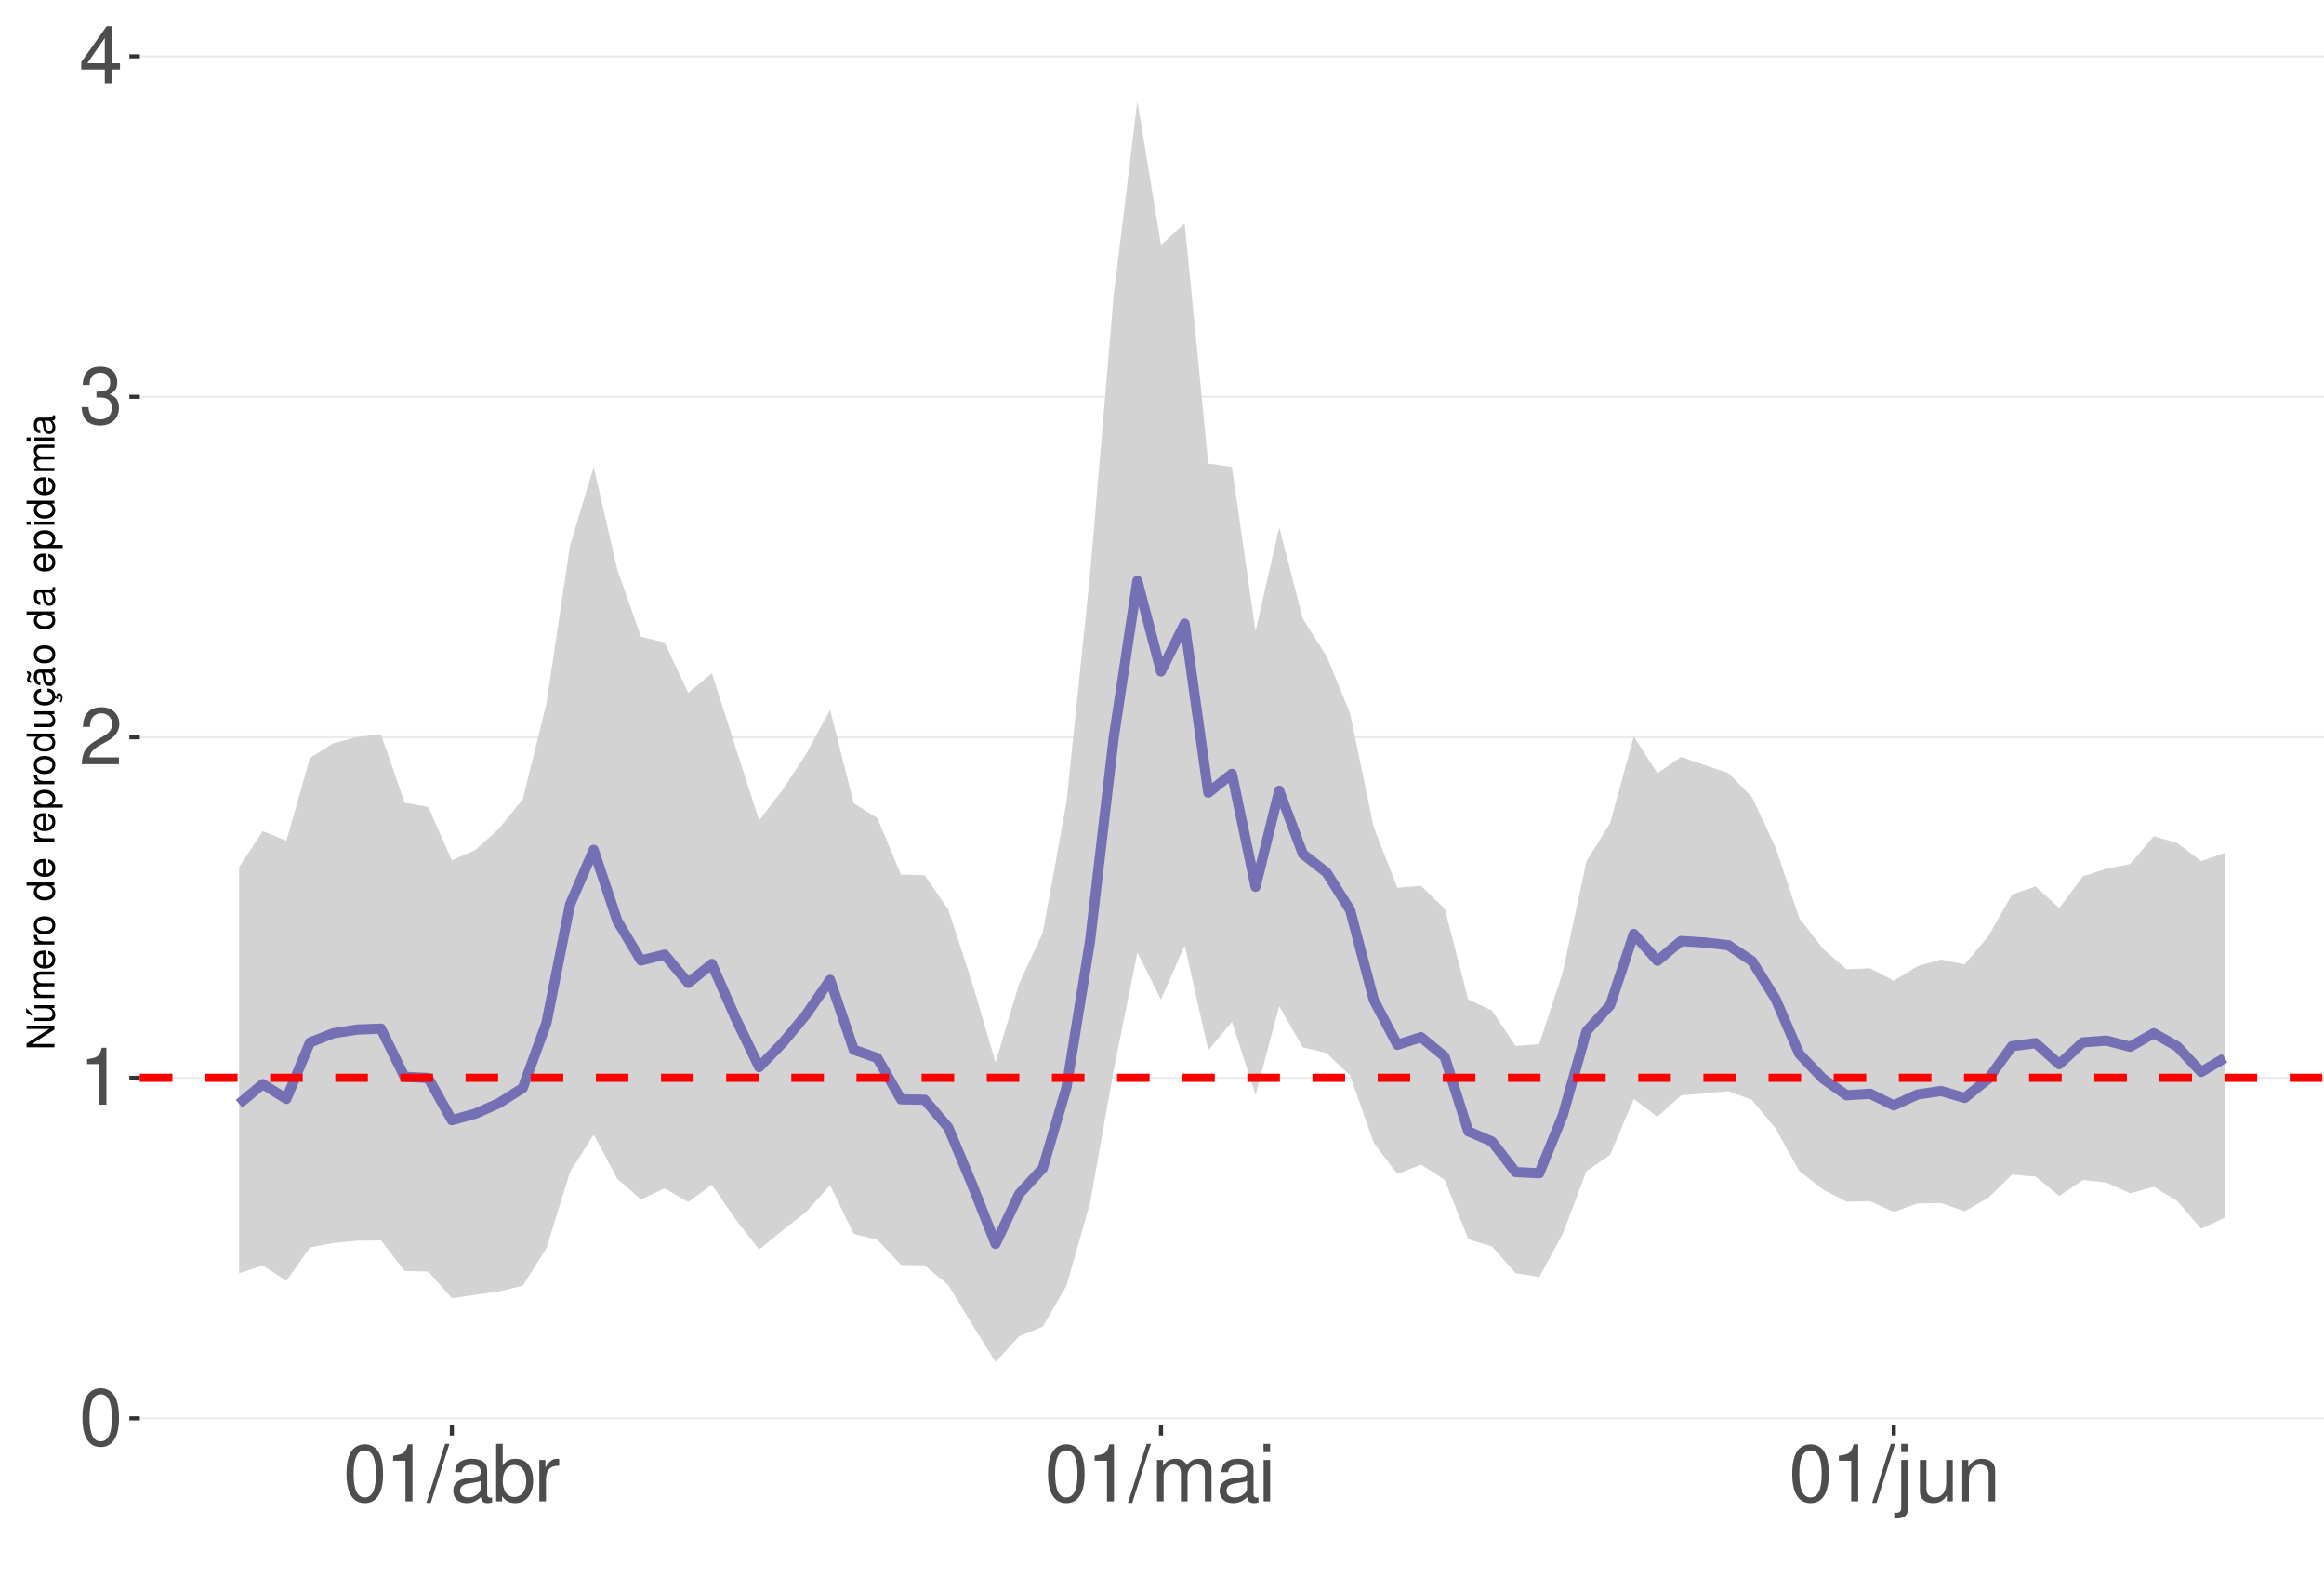
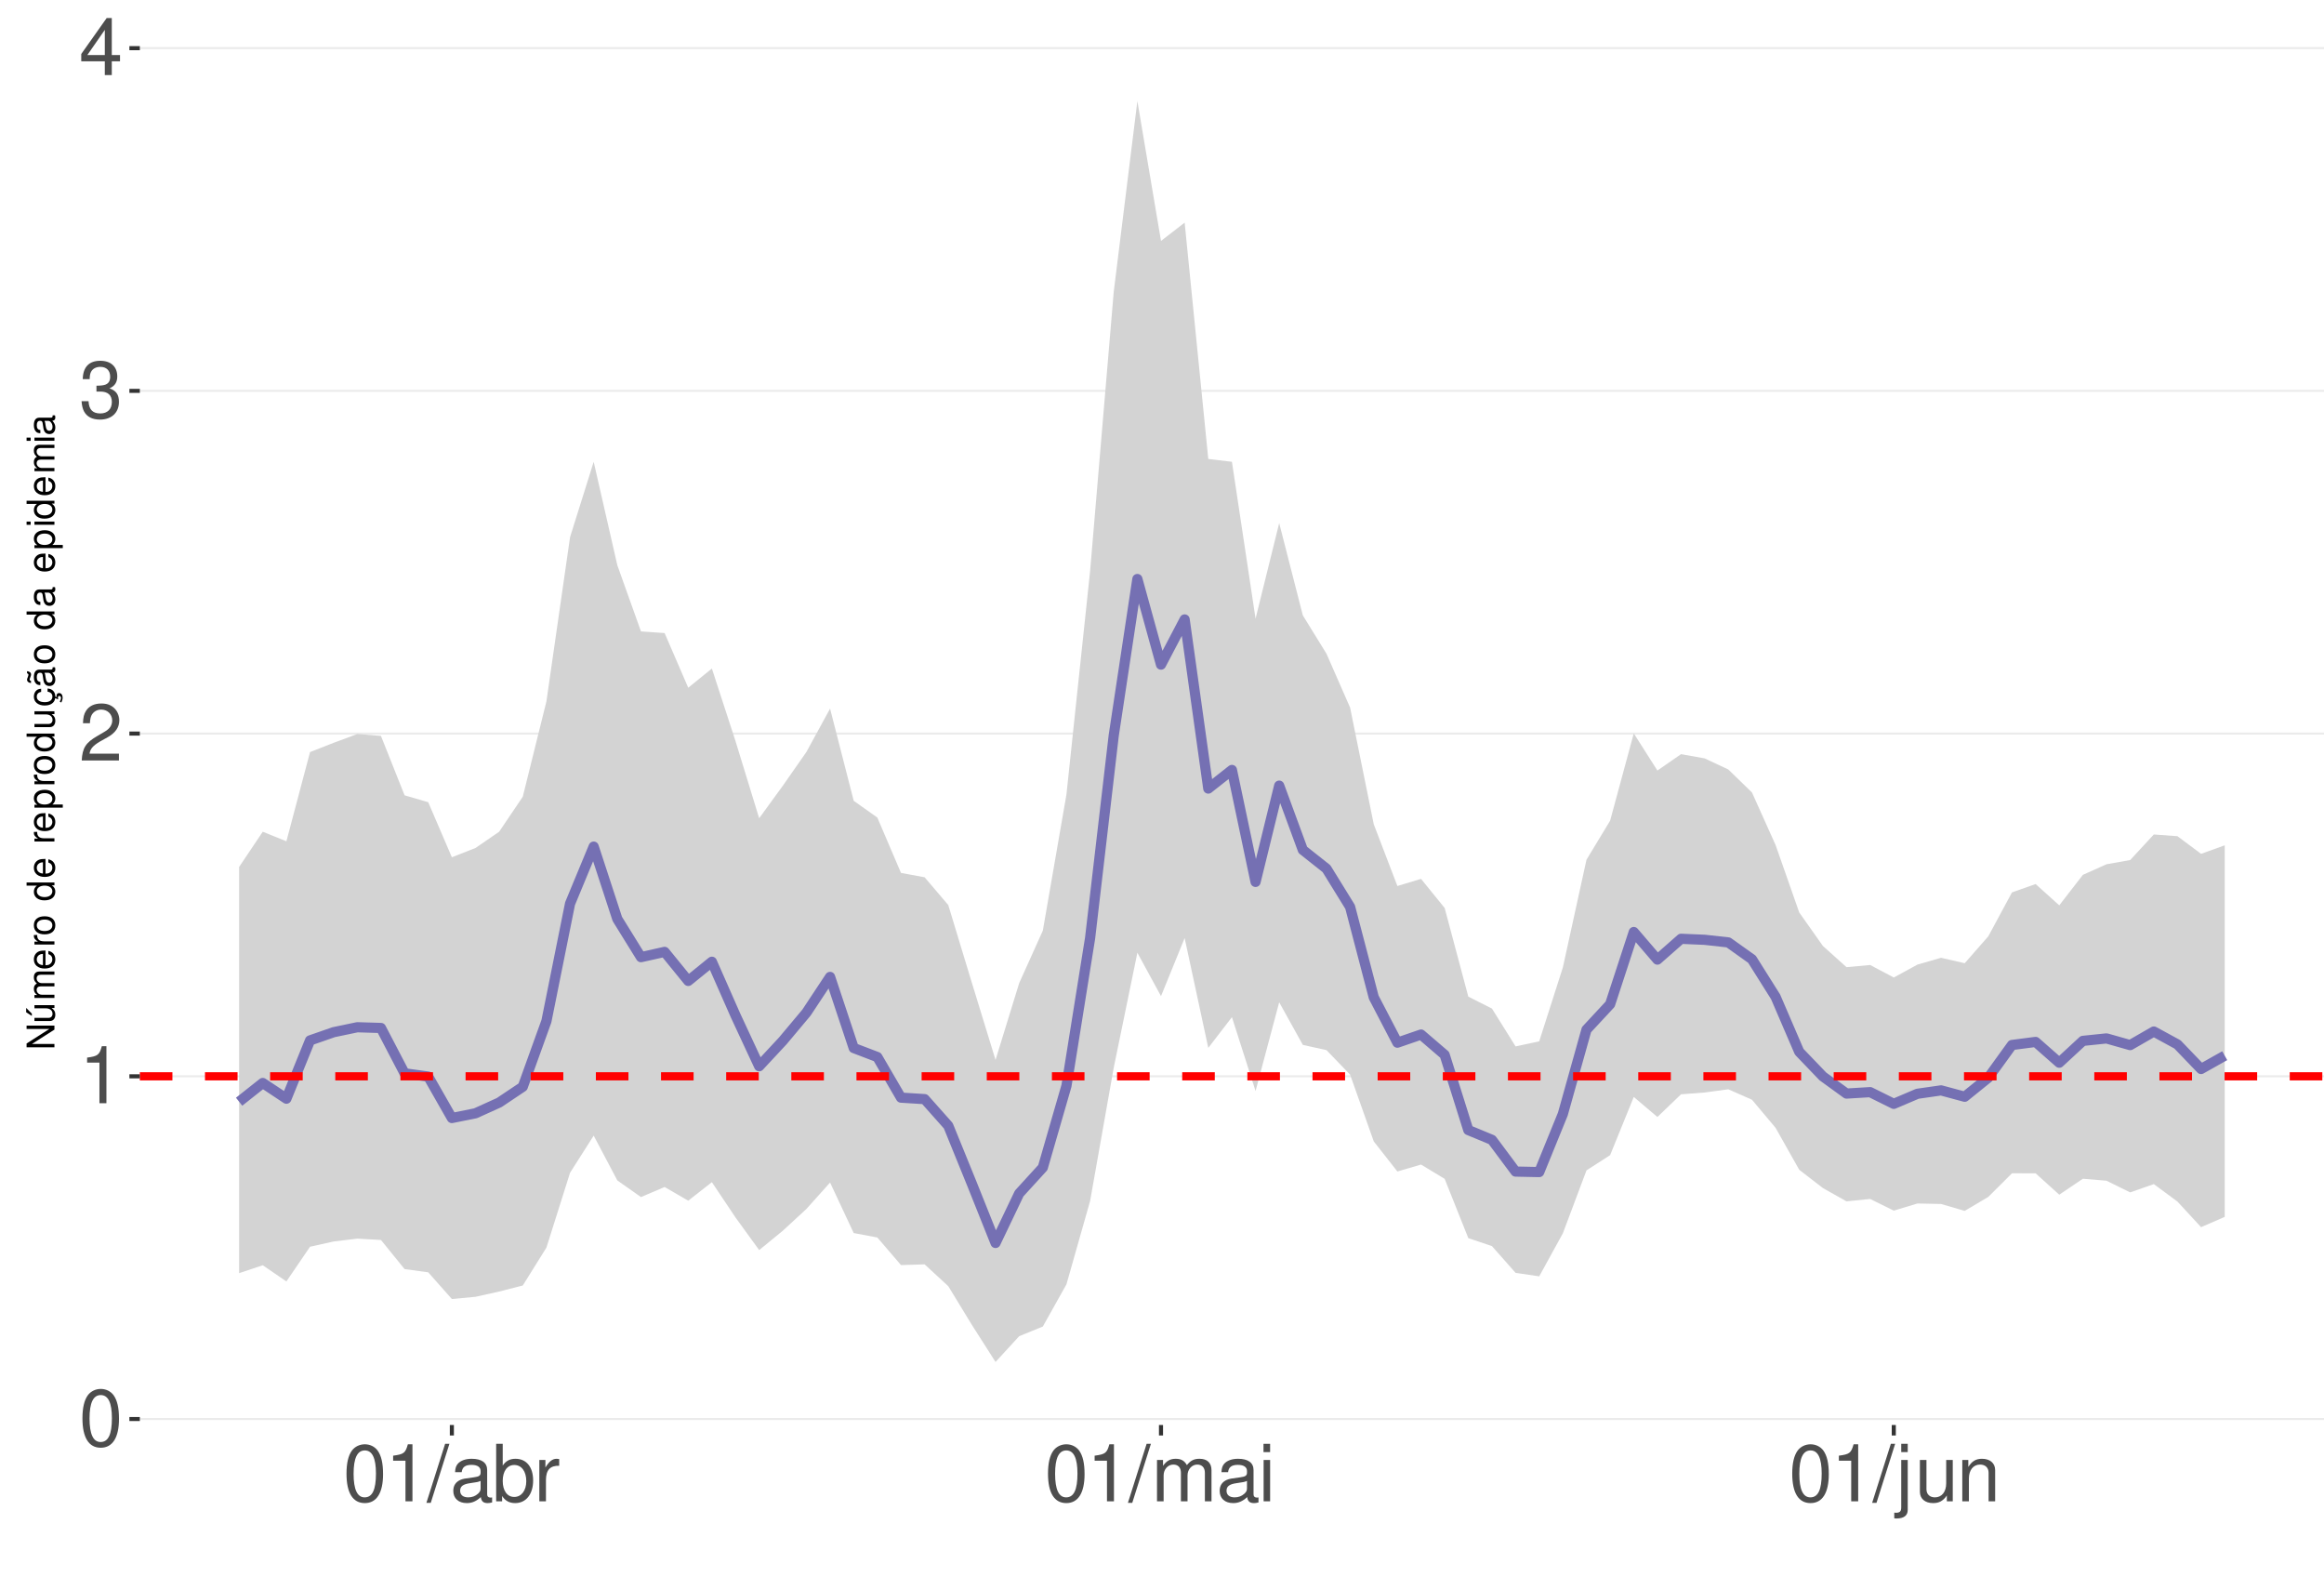
<svg xmlns="http://www.w3.org/2000/svg" xmlns:xlink="http://www.w3.org/1999/xlink" width="609pt" height="413pt" viewBox="0 0 609 413" version="1.1">
  <defs>
    <g>
      <symbol overflow="visible" id="glyph0-0">
        <path style="stroke:none;" d="" />
      </symbol>
      <symbol overflow="visible" id="glyph0-1">
        <path style="stroke:none;" d="M 5.688 -14.938 C 4.312 -14.938 3.078 -14.312 2.312 -13.297 C 1.359 -11.984 0.891 -10 0.891 -7.234 C 0.891 -2.188 2.547 0.469 5.688 0.469 C 8.781 0.469 10.469 -2.188 10.469 -7.109 C 10.469 -10 10.016 -11.938 9.047 -13.297 C 8.281 -14.328 7.062 -14.938 5.688 -14.938 Z M 5.688 -13.328 C 7.641 -13.328 8.609 -11.312 8.609 -7.266 C 8.609 -3.016 7.656 -1.031 5.641 -1.031 C 3.719 -1.031 2.75 -3.094 2.75 -7.203 C 2.75 -11.312 3.719 -13.328 5.688 -13.328 Z M 5.688 -13.328 " />
      </symbol>
      <symbol overflow="visible" id="glyph0-2">
        <path style="stroke:none;" d="M 5.344 -10.641 L 5.344 0 L 7.172 0 L 7.172 -14.938 L 5.969 -14.938 C 5.328 -12.641 4.922 -12.328 2.109 -11.953 L 2.109 -10.641 Z M 5.344 -10.641 " />
      </symbol>
      <symbol overflow="visible" id="glyph0-3">
        <path style="stroke:none;" d="M 10.453 -1.797 L 2.75 -1.797 C 2.938 -3.031 3.594 -3.828 5.391 -4.922 L 7.453 -6.078 C 9.5 -7.203 10.562 -8.734 10.562 -10.578 C 10.562 -11.812 10.062 -12.969 9.188 -13.781 C 8.328 -14.562 7.25 -14.938 5.859 -14.938 C 4 -14.938 2.625 -14.281 1.812 -13 C 1.297 -12.203 1.078 -11.281 1.031 -9.766 L 2.844 -9.766 C 2.906 -10.781 3.031 -11.375 3.281 -11.875 C 3.766 -12.781 4.703 -13.344 5.797 -13.344 C 7.453 -13.344 8.703 -12.141 8.703 -10.531 C 8.703 -9.344 8.016 -8.297 6.719 -7.562 L 4.812 -6.438 C 1.75 -4.688 0.875 -3.281 0.703 -0.016 L 10.453 -0.016 Z M 10.453 -1.797 " />
      </symbol>
      <symbol overflow="visible" id="glyph0-4">
        <path style="stroke:none;" d="M 4.562 -6.875 L 5.562 -6.875 C 7.547 -6.875 8.594 -5.953 8.594 -4.156 C 8.594 -2.266 7.453 -1.141 5.578 -1.141 C 3.578 -1.141 2.609 -2.141 2.484 -4.344 L 0.656 -4.344 C 0.75 -3.141 0.953 -2.359 1.297 -1.688 C 2.062 -0.25 3.484 0.469 5.5 0.469 C 8.516 0.469 10.453 -1.344 10.453 -4.172 C 10.453 -6.078 9.734 -7.109 7.969 -7.719 C 9.344 -8.281 10.016 -9.312 10.016 -10.828 C 10.016 -13.391 8.344 -14.938 5.562 -14.938 C 2.609 -14.938 1.031 -13.281 0.969 -10.125 L 2.781 -10.125 C 2.812 -11.031 2.891 -11.547 3.125 -12 C 3.531 -12.844 4.438 -13.344 5.578 -13.344 C 7.188 -13.344 8.156 -12.375 8.156 -10.766 C 8.156 -9.703 7.781 -9.062 6.984 -8.719 C 6.484 -8.516 5.828 -8.422 4.562 -8.406 Z M 4.562 -6.875 " />
      </symbol>
      <symbol overflow="visible" id="glyph0-5">
        <path style="stroke:none;" d="M 6.75 -3.609 L 6.75 0 L 8.578 0 L 8.578 -3.609 L 10.734 -3.609 L 10.734 -5.25 L 8.578 -5.25 L 8.578 -14.938 L 7.234 -14.938 L 0.578 -5.531 L 0.578 -3.609 Z M 6.75 -5.25 L 2.172 -5.25 L 6.75 -11.844 Z M 6.75 -5.25 " />
      </symbol>
      <symbol overflow="visible" id="glyph0-6">
        <path style="stroke:none;" d="M 4.734 -15.062 L -0.172 0.406 L 0.969 0.406 L 5.859 -15.062 Z M 4.734 -15.062 " />
      </symbol>
      <symbol overflow="visible" id="glyph0-7">
        <path style="stroke:none;" d="M 11.047 -1.016 C 10.859 -0.969 10.781 -0.969 10.672 -0.969 C 10.078 -0.969 9.75 -1.281 9.75 -1.812 L 9.75 -8.188 C 9.75 -10.094 8.344 -11.141 5.688 -11.141 C 4.094 -11.141 2.828 -10.672 2.094 -9.875 C 1.594 -9.312 1.391 -8.703 1.344 -7.625 L 3.078 -7.625 C 3.219 -8.938 4 -9.547 5.625 -9.547 C 7.188 -9.547 8.031 -8.969 8.031 -7.938 L 8.031 -7.484 C 8.016 -6.734 7.641 -6.469 6.234 -6.281 C 3.797 -5.969 3.422 -5.891 2.766 -5.625 C 1.516 -5.078 0.875 -4.125 0.875 -2.734 C 0.875 -0.766 2.234 0.469 4.422 0.469 C 5.781 0.469 6.875 0 8.094 -1.109 C 8.219 0 8.766 0.469 9.875 0.469 C 10.25 0.469 10.469 0.438 11.047 0.297 Z M 8.031 -3.406 C 8.031 -2.828 7.875 -2.484 7.359 -2 C 6.656 -1.359 5.797 -1.031 4.797 -1.031 C 3.453 -1.031 2.672 -1.672 2.672 -2.766 C 2.672 -3.906 3.406 -4.484 5.266 -4.75 C 7.109 -5 7.453 -5.078 8.031 -5.344 Z M 8.031 -3.406 " />
      </symbol>
      <symbol overflow="visible" id="glyph0-8">
        <path style="stroke:none;" d="M 1.109 -15.062 L 1.109 0 L 2.672 0 L 2.672 -1.391 C 3.484 -0.125 4.578 0.469 6.094 0.469 C 8.938 0.469 10.797 -1.859 10.797 -5.453 C 10.797 -8.969 9.047 -11.141 6.172 -11.141 C 4.688 -11.141 3.641 -10.578 2.828 -9.359 L 2.828 -15.062 Z M 5.844 -9.516 C 7.766 -9.516 9 -7.844 9 -5.266 C 9 -2.812 7.719 -1.141 5.844 -1.141 C 4 -1.141 2.828 -2.781 2.828 -5.328 C 2.828 -7.875 4 -9.516 5.844 -9.516 Z M 5.844 -9.516 " />
      </symbol>
      <symbol overflow="visible" id="glyph0-9">
        <path style="stroke:none;" d="M 1.422 -10.828 L 1.422 0 L 3.156 0 L 3.156 -5.625 C 3.188 -8.219 4.25 -9.375 6.625 -9.312 L 6.625 -11.078 C 6.344 -11.109 6.172 -11.141 5.969 -11.141 C 4.859 -11.141 4 -10.469 3.016 -8.859 L 3.016 -10.828 Z M 1.422 -10.828 " />
      </symbol>
      <symbol overflow="visible" id="glyph0-10">
        <path style="stroke:none;" d="M 1.453 -10.828 L 1.453 0 L 3.188 0 L 3.188 -6.797 C 3.188 -8.359 4.312 -9.625 5.719 -9.625 C 7 -9.625 7.719 -8.844 7.719 -7.453 L 7.719 0 L 9.453 0 L 9.453 -6.797 C 9.453 -8.359 10.594 -9.625 12 -9.625 C 13.266 -9.625 14 -8.812 14 -7.453 L 14 0 L 15.734 0 L 15.734 -8.125 C 15.734 -10.062 14.625 -11.141 12.594 -11.141 C 11.156 -11.141 10.281 -10.703 9.281 -9.484 C 8.641 -10.641 7.766 -11.141 6.359 -11.141 C 4.922 -11.141 3.953 -10.594 3.031 -9.297 L 3.031 -10.828 Z M 1.453 -10.828 " />
      </symbol>
      <symbol overflow="visible" id="glyph0-11">
        <path style="stroke:none;" d="M 3.094 -10.828 L 1.391 -10.828 L 1.391 0 L 3.094 0 Z M 3.094 -15.062 L 1.359 -15.062 L 1.359 -12.891 L 3.094 -12.891 Z M 3.094 -15.062 " />
      </symbol>
      <symbol overflow="visible" id="glyph0-12">
        <path style="stroke:none;" d="M 1.453 -10.828 L 1.453 1.562 C 1.453 2.641 1.109 3 0.047 3 C -0.078 3 -0.141 3 -0.375 2.969 L -0.375 4.438 C -0.172 4.484 -0.062 4.5 0.203 4.5 C 2.141 4.5 3.156 3.734 3.156 2.25 L 3.156 -10.828 Z M 3.156 -15.062 L 1.453 -15.062 L 1.453 -12.891 L 3.156 -12.891 Z M 3.156 -15.062 " />
      </symbol>
      <symbol overflow="visible" id="glyph0-13">
        <path style="stroke:none;" d="M 9.953 0 L 9.953 -10.828 L 8.234 -10.828 L 8.234 -4.688 C 8.234 -2.484 7.078 -1.031 5.281 -1.031 C 3.922 -1.031 3.062 -1.859 3.062 -3.156 L 3.062 -10.828 L 1.344 -10.828 L 1.344 -2.484 C 1.344 -0.688 2.688 0.469 4.797 0.469 C 6.375 0.469 7.391 -0.078 8.406 -1.516 L 8.406 0 Z M 9.953 0 " />
      </symbol>
      <symbol overflow="visible" id="glyph0-14">
        <path style="stroke:none;" d="M 1.453 -10.828 L 1.453 0 L 3.188 0 L 3.188 -5.969 C 3.188 -8.188 4.344 -9.625 6.109 -9.625 C 7.484 -9.625 8.344 -8.797 8.344 -7.5 L 8.344 0 L 10.062 0 L 10.062 -8.188 C 10.062 -9.984 8.719 -11.141 6.625 -11.141 C 5.016 -11.141 3.984 -10.516 3.031 -9 L 3.031 -10.828 Z M 1.453 -10.828 " />
      </symbol>
      <symbol overflow="visible" id="glyph1-0">
        <path style="stroke:none;" d="" />
      </symbol>
      <symbol overflow="visible" id="glyph1-1">
        <path style="stroke:none;" d="M -7.297 -6.453 L -7.297 -5.578 L -1.328 -5.578 L -7.297 -1.766 L -7.297 -0.766 L 0 -0.766 L 0 -1.641 L -5.906 -1.641 L 0 -5.406 L 0 -6.453 Z M -7.297 -6.453 " />
      </symbol>
      <symbol overflow="visible" id="glyph1-2">
        <path style="stroke:none;" d="M 0 -4.812 L -5.234 -4.812 L -5.234 -3.984 L -2.266 -3.984 C -1.203 -3.984 -0.5 -3.438 -0.5 -2.562 C -0.5 -1.906 -0.906 -1.484 -1.531 -1.484 L -5.234 -1.484 L -5.234 -0.656 L -1.203 -0.656 C -0.328 -0.656 0.234 -1.297 0.234 -2.312 C 0.234 -3.094 -0.047 -3.578 -0.734 -4.062 L 0 -4.062 Z M -7.406 -2.953 L -5.922 -2 L -5.922 -2.594 L -7.406 -4.094 Z M -7.406 -2.953 " />
      </symbol>
      <symbol overflow="visible" id="glyph1-3">
        <path style="stroke:none;" d="M -5.234 -0.703 L 0 -0.703 L 0 -1.547 L -3.297 -1.547 C -4.047 -1.547 -4.656 -2.094 -4.656 -2.766 C -4.656 -3.391 -4.281 -3.734 -3.609 -3.734 L 0 -3.734 L 0 -4.578 L -3.297 -4.578 C -4.047 -4.578 -4.656 -5.125 -4.656 -5.812 C -4.656 -6.422 -4.266 -6.781 -3.609 -6.781 L 0 -6.781 L 0 -7.625 L -3.938 -7.625 C -4.875 -7.625 -5.391 -7.078 -5.391 -6.094 C -5.391 -5.406 -5.188 -4.984 -4.594 -4.484 C -5.156 -4.188 -5.391 -3.766 -5.391 -3.078 C -5.391 -2.375 -5.125 -1.906 -4.5 -1.469 L -5.234 -1.469 Z M -5.234 -0.703 " />
      </symbol>
      <symbol overflow="visible" id="glyph1-4">
        <path style="stroke:none;" d="M -2.344 -5.125 C -3.141 -5.125 -3.625 -5.062 -4.016 -4.922 C -4.875 -4.578 -5.391 -3.781 -5.391 -2.797 C -5.391 -1.344 -4.281 -0.406 -2.547 -0.406 C -0.812 -0.406 0.234 -1.297 0.234 -2.781 C 0.234 -3.984 -0.453 -4.812 -1.594 -5.016 L -1.594 -4.188 C -0.906 -3.953 -0.547 -3.484 -0.547 -2.812 C -0.547 -2.281 -0.781 -1.828 -1.219 -1.547 C -1.516 -1.344 -1.812 -1.281 -2.344 -1.266 Z M -3.016 -1.297 C -3.984 -1.359 -4.625 -1.953 -4.625 -2.797 C -4.625 -3.641 -3.953 -4.234 -3.016 -4.234 Z M -3.016 -1.297 " />
      </symbol>
      <symbol overflow="visible" id="glyph1-5">
        <path style="stroke:none;" d="M -5.234 -0.688 L 0 -0.688 L 0 -1.531 L -2.719 -1.531 C -3.984 -1.547 -4.547 -2.062 -4.516 -3.203 L -5.359 -3.203 C -5.375 -3.062 -5.391 -2.984 -5.391 -2.891 C -5.391 -2.344 -5.062 -1.938 -4.297 -1.453 L -5.234 -1.453 Z M -5.234 -0.688 " />
      </symbol>
      <symbol overflow="visible" id="glyph1-6">
        <path style="stroke:none;" d="M -5.391 -2.719 C -5.391 -1.234 -4.344 -0.359 -2.578 -0.359 C -0.812 -0.359 0.234 -1.234 0.234 -2.734 C 0.234 -4.203 -0.812 -5.094 -2.547 -5.094 C -4.359 -5.094 -5.391 -4.234 -5.391 -2.719 Z M -4.625 -2.734 C -4.625 -3.672 -3.844 -4.234 -2.547 -4.234 C -1.312 -4.234 -0.547 -3.656 -0.547 -2.734 C -0.547 -1.797 -1.312 -1.234 -2.578 -1.234 C -3.844 -1.234 -4.625 -1.797 -4.625 -2.734 Z M -4.625 -2.734 " />
      </symbol>
      <symbol overflow="visible" id="glyph1-7">
        <path style="stroke:none;" d="" />
      </symbol>
      <symbol overflow="visible" id="glyph1-8">
        <path style="stroke:none;" d="M -7.297 -4.953 L -7.297 -4.125 L -4.578 -4.125 C -5.109 -3.766 -5.391 -3.203 -5.391 -2.516 C -5.391 -1.156 -4.297 -0.266 -2.625 -0.266 C -0.859 -0.266 0.234 -1.125 0.234 -2.547 C 0.234 -3.266 -0.047 -3.766 -0.688 -4.203 L 0 -4.203 L 0 -4.953 Z M -4.609 -2.656 C -4.609 -3.547 -3.812 -4.125 -2.562 -4.125 C -1.344 -4.125 -0.547 -3.547 -0.547 -2.656 C -0.547 -1.734 -1.359 -1.125 -2.578 -1.125 C -3.797 -1.125 -4.609 -1.734 -4.609 -2.656 Z M -4.609 -2.656 " />
      </symbol>
      <symbol overflow="visible" id="glyph1-9">
        <path style="stroke:none;" d="M 2.188 -0.547 L 2.188 -1.375 L -0.547 -1.375 C -0.016 -1.812 0.234 -2.312 0.234 -2.984 C 0.234 -4.344 -0.859 -5.234 -2.531 -5.234 C -4.297 -5.234 -5.391 -4.375 -5.391 -2.984 C -5.391 -2.266 -5.062 -1.703 -4.453 -1.312 L -5.234 -1.312 L -5.234 -0.547 Z M -4.609 -2.844 C -4.609 -3.766 -3.797 -4.359 -2.547 -4.359 C -1.359 -4.359 -0.547 -3.75 -0.547 -2.844 C -0.547 -1.953 -1.344 -1.375 -2.578 -1.375 C -3.812 -1.375 -4.609 -1.953 -4.609 -2.844 Z M -4.609 -2.844 " />
      </symbol>
      <symbol overflow="visible" id="glyph1-10">
        <path style="stroke:none;" d="M 0 -4.812 L -5.234 -4.812 L -5.234 -3.984 L -2.266 -3.984 C -1.203 -3.984 -0.5 -3.438 -0.5 -2.562 C -0.5 -1.906 -0.906 -1.484 -1.531 -1.484 L -5.234 -1.484 L -5.234 -0.656 L -1.203 -0.656 C -0.328 -0.656 0.234 -1.297 0.234 -2.312 C 0.234 -3.094 -0.047 -3.578 -0.734 -4.062 L 0 -4.062 Z M 0 -4.812 " />
      </symbol>
      <symbol overflow="visible" id="glyph1-11">
        <path style="stroke:none;" d="M 0.234 -2.641 C 0.234 -3.875 -0.547 -4.703 -1.797 -4.766 L -1.797 -3.938 C -0.953 -3.797 -0.531 -3.359 -0.531 -2.656 C -0.531 -1.734 -1.281 -1.188 -2.516 -1.188 C -3.844 -1.188 -4.625 -1.719 -4.625 -2.625 C -4.625 -3.328 -4.203 -3.766 -3.484 -3.875 L -3.484 -4.703 C -3.984 -4.672 -4.312 -4.562 -4.609 -4.359 C -5.094 -4 -5.391 -3.375 -5.391 -2.641 C -5.391 -1.219 -4.266 -0.312 -2.531 -0.312 C -1.469 -0.312 -0.625 -0.672 -0.156 -1.312 C 0.047 -1.594 0.125 -1.812 0.203 -2.25 L 0.922 -1.938 L 0.984 -2.062 C 0.938 -2.188 0.906 -2.25 0.906 -2.375 C 0.906 -2.656 1.047 -2.828 1.281 -2.828 C 1.547 -2.828 1.734 -2.594 1.734 -2.297 C 1.734 -2.031 1.672 -1.844 1.438 -1.406 L 1.406 -1.312 L 1.812 -1.094 C 2.078 -1.75 2.141 -1.953 2.141 -2.344 C 2.141 -3.109 1.781 -3.578 1.203 -3.578 C 0.781 -3.578 0.547 -3.297 0.547 -2.797 C 0.547 -2.703 0.547 -2.641 0.562 -2.516 Z M 0.234 -2.641 " />
      </symbol>
      <symbol overflow="visible" id="glyph1-12">
        <path style="stroke:none;" d="M -0.484 -5.344 C -0.469 -5.266 -0.469 -5.219 -0.469 -5.172 C -0.469 -4.875 -0.625 -4.719 -0.875 -4.719 L -3.953 -4.719 C -4.891 -4.719 -5.391 -4.047 -5.391 -2.75 C -5.391 -1.984 -5.172 -1.375 -4.781 -1.016 C -4.516 -0.766 -4.203 -0.672 -3.688 -0.656 L -3.688 -1.484 C -4.328 -1.562 -4.625 -1.938 -4.625 -2.719 C -4.625 -3.484 -4.344 -3.891 -3.844 -3.891 L -3.625 -3.891 C -3.266 -3.875 -3.125 -3.703 -3.047 -3.016 C -2.891 -1.844 -2.844 -1.656 -2.719 -1.344 C -2.453 -0.734 -2 -0.422 -1.312 -0.422 C -0.375 -0.422 0.234 -1.078 0.234 -2.141 C 0.234 -2.797 0 -3.328 -0.547 -3.922 C 0 -3.984 0.234 -4.234 0.234 -4.781 C 0.234 -4.953 0.203 -5.062 0.141 -5.344 Z M -1.656 -3.891 C -1.375 -3.891 -1.203 -3.812 -0.969 -3.562 C -0.656 -3.219 -0.5 -2.812 -0.5 -2.312 C -0.5 -1.672 -0.812 -1.297 -1.344 -1.297 C -1.891 -1.297 -2.172 -1.656 -2.297 -2.547 C -2.422 -3.438 -2.453 -3.609 -2.594 -3.891 Z M -7.172 -3.75 C -6.922 -3.672 -6.812 -3.547 -6.812 -3.375 C -6.812 -3.25 -6.875 -2.984 -6.984 -2.734 C -7.156 -2.312 -7.172 -2.25 -7.172 -2.047 C -7.172 -1.594 -6.797 -1.297 -6.141 -1.188 L -6.141 -1.766 C -6.375 -1.812 -6.5 -1.938 -6.5 -2.094 C -6.5 -2.203 -6.469 -2.344 -6.375 -2.578 C -6.156 -3.156 -6.125 -3.234 -6.125 -3.438 C -6.125 -3.922 -6.484 -4.219 -7.172 -4.312 Z M -7.172 -3.75 " />
      </symbol>
      <symbol overflow="visible" id="glyph1-13">
        <path style="stroke:none;" d="M -0.484 -5.344 C -0.469 -5.266 -0.469 -5.219 -0.469 -5.172 C -0.469 -4.875 -0.625 -4.719 -0.875 -4.719 L -3.953 -4.719 C -4.891 -4.719 -5.391 -4.047 -5.391 -2.75 C -5.391 -1.984 -5.172 -1.375 -4.781 -1.016 C -4.516 -0.766 -4.203 -0.672 -3.688 -0.656 L -3.688 -1.484 C -4.328 -1.562 -4.625 -1.938 -4.625 -2.719 C -4.625 -3.484 -4.344 -3.891 -3.844 -3.891 L -3.625 -3.891 C -3.266 -3.875 -3.125 -3.703 -3.047 -3.016 C -2.891 -1.844 -2.844 -1.656 -2.719 -1.344 C -2.453 -0.734 -2 -0.422 -1.312 -0.422 C -0.375 -0.422 0.234 -1.078 0.234 -2.141 C 0.234 -2.797 0 -3.328 -0.547 -3.922 C 0 -3.984 0.234 -4.234 0.234 -4.781 C 0.234 -4.953 0.203 -5.062 0.141 -5.344 Z M -1.656 -3.891 C -1.375 -3.891 -1.203 -3.812 -0.969 -3.562 C -0.656 -3.219 -0.5 -2.812 -0.5 -2.312 C -0.5 -1.672 -0.812 -1.297 -1.344 -1.297 C -1.891 -1.297 -2.172 -1.656 -2.297 -2.547 C -2.422 -3.438 -2.453 -3.609 -2.594 -3.891 Z M -1.656 -3.891 " />
      </symbol>
      <symbol overflow="visible" id="glyph1-14">
        <path style="stroke:none;" d="M -5.234 -1.5 L -5.234 -0.672 L 0 -0.672 L 0 -1.5 Z M -7.297 -1.5 L -7.297 -0.656 L -6.234 -0.656 L -6.234 -1.5 Z M -7.297 -1.5 " />
      </symbol>
    </g>
    <clipPath id="clip1">
      <path d="M 36.645 9.961 L 609 9.961 L 609 373.328 L 36.645 373.328 Z M 36.645 9.961 " />
    </clipPath>
    <clipPath id="clip2">
-       <path d="M 36.645 371 L 609 371 L 609 372 L 36.645 372 Z M 36.645 371 " />
+       <path d="M 36.645 371 L 609 371 L 609 373 L 36.645 373 Z M 36.645 371 " />
    </clipPath>
    <clipPath id="clip3">
-       <path d="M 36.645 282 L 609 282 L 609 283 L 36.645 283 Z M 36.645 282 " />
+       <path d="M 36.645 281 L 609 281 L 609 283 L 36.645 283 Z M 36.645 281 " />
    </clipPath>
    <clipPath id="clip4">
-       <path d="M 36.645 192 L 609 192 L 609 194 L 36.645 194 Z M 36.645 192 " />
+       <path d="M 36.645 191 L 609 191 L 609 193 L 36.645 193 Z M 36.645 191 " />
    </clipPath>
    <clipPath id="clip5">
-       <path d="M 36.645 103 L 609 103 L 609 105 L 36.645 105 Z M 36.645 103 " />
+       <path d="M 36.645 102 L 609 102 L 609 103 L 36.645 103 Z M 36.645 102 " />
    </clipPath>
    <clipPath id="clip6">
-       <path d="M 36.645 14 L 609 14 L 609 16 L 36.645 16 Z M 36.645 14 " />
+       <path d="M 36.645 12 L 609 12 L 609 13 L 36.645 13 Z M 36.645 12 " />
    </clipPath>
    <clipPath id="clip7">
-       <path d="M 36.645 281 L 609 281 L 609 284 L 36.645 284 Z M 36.645 281 " />
+       <path d="M 36.645 280 L 609 280 L 609 284 L 36.645 284 Z M 36.645 280 " />
    </clipPath>
  </defs>
  <g id="surface73">
    <rect x="0" y="0" width="609" height="413" style="fill:rgb(100%,100%,100%);fill-opacity:1;stroke:none;" />
    <rect x="0" y="0" width="609" height="413" style="fill:rgb(100%,100%,100%);fill-opacity:1;stroke:none;" />
    <path style="fill:none;stroke-width:1.067;stroke-linecap:round;stroke-linejoin:round;stroke:rgb(100%,100%,100%);stroke-opacity:1;stroke-miterlimit:10;" d="M 0 413 L 609 413 L 609 0 L 0 0 Z M 0 413 " />
    <g clip-path="url(#clip1)" clip-rule="nonzero">
      <path style=" stroke:none;fill-rule:nonzero;fill:rgb(100%,100%,100%);fill-opacity:1;" d="M 36.645 373.328 L 609 373.328 L 609 9.961 L 36.645 9.961 Z M 36.645 373.328 " />
    </g>
    <g clip-path="url(#clip2)" clip-rule="nonzero">
-       <path style="fill:none;stroke-width:0.533;stroke-linecap:butt;stroke-linejoin:round;stroke:rgb(92.157%,92.157%,92.157%);stroke-opacity:1;stroke-miterlimit:10;" d="M 36.645 371.574 L 609 371.574 " />
+       <path style="fill:none;stroke-width:0.533;stroke-linecap:butt;stroke-linejoin:round;stroke:rgb(92.157%,92.157%,92.157%);stroke-opacity:1;stroke-miterlimit:10;" d="M 36.645 371.758 L 609 371.758 " />
    </g>
    <g clip-path="url(#clip3)" clip-rule="nonzero">
-       <path style="fill:none;stroke-width:0.533;stroke-linecap:butt;stroke-linejoin:round;stroke:rgb(92.157%,92.157%,92.157%);stroke-opacity:1;stroke-miterlimit:10;" d="M 36.645 282.367 L 609 282.367 " />
+       <path style="fill:none;stroke-width:0.533;stroke-linecap:butt;stroke-linejoin:round;stroke:rgb(92.157%,92.157%,92.157%);stroke-opacity:1;stroke-miterlimit:10;" d="M 36.645 281.973 L 609 281.973 " />
    </g>
    <g clip-path="url(#clip4)" clip-rule="nonzero">
-       <path style="fill:none;stroke-width:0.533;stroke-linecap:butt;stroke-linejoin:round;stroke:rgb(92.157%,92.157%,92.157%);stroke-opacity:1;stroke-miterlimit:10;" d="M 36.645 193.164 L 609 193.164 " />
+       <path style="fill:none;stroke-width:0.533;stroke-linecap:butt;stroke-linejoin:round;stroke:rgb(92.157%,92.157%,92.157%);stroke-opacity:1;stroke-miterlimit:10;" d="M 36.645 192.188 L 609 192.188 " />
    </g>
    <g clip-path="url(#clip5)" clip-rule="nonzero">
-       <path style="fill:none;stroke-width:0.533;stroke-linecap:butt;stroke-linejoin:round;stroke:rgb(92.157%,92.157%,92.157%);stroke-opacity:1;stroke-miterlimit:10;" d="M 36.645 103.957 L 609 103.957 " />
+       <path style="fill:none;stroke-width:0.533;stroke-linecap:butt;stroke-linejoin:round;stroke:rgb(92.157%,92.157%,92.157%);stroke-opacity:1;stroke-miterlimit:10;" d="M 36.645 102.402 L 609 102.402 " />
    </g>
    <g clip-path="url(#clip6)" clip-rule="nonzero">
-       <path style="fill:none;stroke-width:0.533;stroke-linecap:butt;stroke-linejoin:round;stroke:rgb(92.157%,92.157%,92.157%);stroke-opacity:1;stroke-miterlimit:10;" d="M 36.645 14.754 L 609 14.754 " />
-     </g>
-     <path style=" stroke:none;fill-rule:nonzero;fill:rgb(82.745%,82.745%,82.745%);fill-opacity:1;" d="M 62.66 227.199 L 68.855 217.734 L 75.051 220.246 L 81.246 198.547 L 87.438 194.691 L 93.633 193.086 L 99.828 192.34 L 106.02 210.309 L 112.215 211.383 L 118.41 225.387 L 124.605 222.645 L 130.797 217.043 L 136.992 209.367 L 143.188 184.332 L 149.383 142.902 L 155.574 122.336 L 161.77 149.227 L 167.965 166.809 L 174.16 168.332 L 180.352 181.535 L 186.547 176.383 L 192.742 195.746 L 198.938 214.945 L 205.129 206.836 L 211.324 197.414 L 217.52 185.938 L 223.715 210.449 L 229.906 214.316 L 236.102 229.125 L 242.297 229.285 L 248.492 238.305 L 254.684 257.254 L 260.879 278.301 L 267.074 257.68 L 273.27 244.352 L 279.461 210.148 L 285.656 150.395 L 291.852 77.195 L 298.047 26.48 L 304.238 64.191 L 310.434 58.465 L 316.629 121.445 L 322.824 122.359 L 329.016 165.363 L 335.211 138.156 L 341.406 162.133 L 347.602 171.832 L 353.793 186.918 L 359.988 216.746 L 366.184 232.57 L 372.379 232.059 L 378.57 238.059 L 384.766 261.848 L 390.961 264.73 L 397.156 274.031 L 403.348 273.535 L 409.543 254.578 L 415.738 225.617 L 421.93 215.633 L 428.125 192.953 L 434.32 202.566 L 440.516 198.305 L 446.707 200.461 L 452.902 202.512 L 459.098 208.816 L 465.293 222.035 L 471.484 240.5 L 477.68 248.5 L 483.875 253.934 L 490.07 253.676 L 496.262 256.938 L 502.457 253.137 L 508.652 251.375 L 514.848 252.668 L 521.039 245.262 L 527.234 234.359 L 533.43 232.227 L 539.625 237.887 L 545.816 229.578 L 552.012 227.582 L 558.207 226.34 L 564.402 219.062 L 570.594 220.875 L 576.789 225.586 L 582.984 223.449 L 582.984 319.023 L 576.789 321.902 L 570.594 314.684 L 564.402 310.91 L 558.207 312.625 L 552.012 309.82 L 545.816 309.152 L 539.625 313.32 L 533.43 308.254 L 527.234 307.727 L 521.039 313.789 L 514.848 317.34 L 508.652 315.176 L 502.457 315.289 L 496.262 317.508 L 490.07 314.691 L 483.875 314.816 L 477.68 311.625 L 471.484 306.766 L 465.293 295.629 L 459.098 288.176 L 452.902 285.844 L 446.707 286.465 L 440.516 286.969 L 434.32 292.562 L 428.125 287.895 L 421.93 302.543 L 415.738 306.793 L 409.543 323.191 L 403.348 334.562 L 397.156 333.543 L 390.961 326.555 L 384.766 324.652 L 378.57 309.07 L 372.379 305.098 L 366.184 307.586 L 359.988 299.402 L 353.793 281.801 L 347.602 275.844 L 341.406 274.406 L 335.211 263.59 L 329.016 286.84 L 322.824 267.695 L 316.629 275.141 L 310.434 247.66 L 304.238 261.875 L 298.047 249.504 L 291.852 280.297 L 285.656 315.098 L 279.461 336.859 L 273.27 347.547 L 267.074 350.066 L 260.879 356.812 L 254.684 346.883 L 248.492 336.656 L 242.297 331.496 L 236.102 331.402 L 229.906 324.781 L 223.715 323.27 L 217.52 310.504 L 211.324 317.434 L 205.129 322.301 L 198.938 327.352 L 192.742 319.438 L 186.547 310.402 L 180.352 314.906 L 174.16 311.34 L 167.965 314.219 L 161.77 308.848 L 155.574 297.25 L 149.383 307.008 L 143.188 327.023 L 136.992 336.816 L 130.797 338.312 L 124.605 339.207 L 118.41 340.094 L 112.215 333.121 L 106.02 332.953 L 99.828 324.961 L 93.633 325.055 L 87.438 325.645 L 81.246 326.781 L 75.051 335.582 L 68.855 331.531 L 62.66 333.555 Z M 62.66 227.199 " />
-     <path style="fill:none;stroke-width:2.667;stroke-linecap:butt;stroke-linejoin:round;stroke:rgb(45.882%,43.922%,70.196%);stroke-opacity:1;stroke-miterlimit:10;" d="M 62.66 289.168 L 68.855 284.02 L 75.051 287.887 L 81.246 273.086 L 87.438 270.672 L 93.633 269.727 L 99.828 269.484 L 106.02 282.109 L 112.215 282.414 L 118.41 293.465 L 124.605 291.738 L 130.797 288.969 L 136.992 285.043 L 143.188 267.992 L 149.383 236.93 L 155.574 222.641 L 161.77 241.262 L 167.965 251.621 L 174.16 250.086 L 180.352 257.539 L 186.547 252.527 L 192.742 266.719 L 198.938 279.551 L 205.129 273.191 L 211.324 265.711 L 217.52 256.703 L 223.715 274.992 L 229.906 277.184 L 236.102 288.004 L 242.297 288.109 L 248.492 295.387 L 254.684 310.164 L 260.879 325.867 L 267.074 312.789 L 273.27 306.035 L 279.461 284.953 L 285.656 246.469 L 291.852 193.254 L 298.047 152.199 L 304.238 175.898 L 310.434 163.406 L 316.629 207.672 L 322.824 202.719 L 329.016 232.316 L 335.211 207.148 L 341.406 223.715 L 347.602 228.566 L 353.793 238.379 L 359.988 261.941 L 366.184 273.711 L 372.379 271.73 L 378.57 276.824 L 384.766 296.391 L 390.961 299.055 L 397.156 307.055 L 403.348 307.367 L 409.543 292.164 L 415.738 270.168 L 421.93 263.355 L 428.125 244.664 L 434.32 251.703 L 440.516 246.52 L 446.707 246.922 L 452.902 247.629 L 459.098 251.773 L 465.293 261.719 L 471.484 276.07 L 477.68 282.57 L 483.875 286.938 L 490.07 286.539 L 496.262 289.59 L 502.457 286.742 L 508.652 285.824 L 514.848 287.633 L 521.039 282.633 L 527.234 274.074 L 533.43 273.281 L 539.625 278.797 L 545.816 273.082 L 552.012 272.617 L 558.207 274.227 L 564.402 270.691 L 570.594 274.191 L 576.789 280.824 L 582.984 277.184 " />
+       <path style="fill:none;stroke-width:0.533;stroke-linecap:butt;stroke-linejoin:round;stroke:rgb(92.157%,92.157%,92.157%);stroke-opacity:1;stroke-miterlimit:10;" d="M 36.645 12.617 L 609 12.617 " />
+     </g>
+     <path style=" stroke:none;fill-rule:nonzero;fill:rgb(82.745%,82.745%,82.745%);fill-opacity:1;" d="M 62.66 227.129 L 68.855 217.898 L 75.051 220.402 L 81.246 197.027 L 87.438 194.598 L 93.633 192.297 L 99.828 192.797 L 106.02 208.359 L 112.215 210.164 L 118.41 224.586 L 124.605 222.156 L 130.797 217.902 L 136.992 208.73 L 143.188 183.758 L 149.383 140.715 L 155.574 120.988 L 161.77 148.082 L 167.965 165.418 L 174.16 165.852 L 180.352 180.172 L 186.547 175.145 L 192.742 194.168 L 198.938 214.367 L 205.129 205.859 L 211.324 196.992 L 217.52 185.645 L 223.715 209.797 L 229.906 214.188 L 236.102 228.688 L 242.297 229.832 L 248.492 237.105 L 254.684 257.5 L 260.879 277.676 L 267.074 257.562 L 273.27 243.816 L 279.461 208.137 L 285.656 149.668 L 291.852 76.449 L 298.047 26.48 L 304.238 63.117 L 310.434 58.324 L 316.629 120.238 L 322.824 120.984 L 329.016 162.078 L 335.211 137.047 L 341.406 161.223 L 347.602 171.262 L 353.793 185.379 L 359.988 215.938 L 366.184 232.117 L 372.379 230.25 L 378.57 237.875 L 384.766 261.098 L 390.961 264.223 L 397.156 274.141 L 403.348 272.809 L 409.543 253.457 L 415.738 225.23 L 421.93 215.004 L 428.125 192.133 L 434.32 201.867 L 440.516 197.574 L 446.707 198.684 L 452.902 201.594 L 459.098 207.609 L 465.293 221.391 L 471.484 239.043 L 477.68 247.816 L 483.875 253.379 L 490.07 252.812 L 496.262 256.09 L 502.457 252.707 L 508.652 250.926 L 514.848 252.344 L 521.039 245.281 L 527.234 233.793 L 533.43 231.605 L 539.625 237.184 L 545.816 229.195 L 552.012 226.418 L 558.207 225.32 L 564.402 218.621 L 570.594 219.066 L 576.789 223.691 L 582.984 221.457 L 582.984 318.801 L 576.789 321.496 L 570.594 314.785 L 564.402 310.211 L 558.207 312.383 L 552.012 309.328 L 545.816 308.809 L 539.625 312.988 L 533.43 307.387 L 527.234 307.379 L 521.039 313.562 L 514.848 317.23 L 508.652 315.422 L 502.457 315.293 L 496.262 317.164 L 490.07 314.105 L 483.875 314.73 L 477.68 311.246 L 471.484 306.457 L 465.293 295.48 L 459.098 288.109 L 452.902 285.375 L 446.707 286.215 L 440.516 286.684 L 434.32 292.633 L 428.125 287.379 L 421.93 302.625 L 415.738 306.617 L 409.543 323.105 L 403.348 334.379 L 397.156 333.465 L 390.961 326.457 L 384.766 324.363 L 378.57 308.836 L 372.379 305.094 L 366.184 306.91 L 359.988 299.023 L 353.793 281.535 L 347.602 275.113 L 341.406 273.746 L 335.211 262.578 L 329.016 285.832 L 322.824 266.473 L 316.629 274.531 L 310.434 245.754 L 304.238 260.969 L 298.047 249.598 L 291.852 279.715 L 285.656 314.656 L 279.461 336.473 L 273.27 347.527 L 267.074 350.059 L 260.879 356.812 L 254.684 347.102 L 248.492 336.953 L 242.297 331.238 L 236.102 331.426 L 229.906 324.203 L 223.715 323.035 L 217.52 309.801 L 211.324 316.719 L 205.129 322.43 L 198.938 327.5 L 192.742 318.961 L 186.547 309.707 L 180.352 314.562 L 174.16 310.973 L 167.965 313.609 L 161.77 309.25 L 155.574 297.512 L 149.383 307.238 L 143.188 326.848 L 136.992 336.777 L 130.797 338.359 L 124.605 339.738 L 118.41 340.32 L 112.215 333.324 L 106.02 332.48 L 99.828 324.852 L 93.633 324.496 L 87.438 325.246 L 81.246 326.621 L 75.051 335.711 L 68.855 331.473 L 62.66 333.543 Z M 62.66 227.129 " />
+     <path style="fill:none;stroke-width:2.667;stroke-linecap:butt;stroke-linejoin:round;stroke:rgb(45.882%,43.922%,70.196%);stroke-opacity:1;stroke-miterlimit:10;" d="M 62.66 288.629 L 68.855 283.723 L 75.051 287.836 L 81.246 272.57 L 87.438 270.414 L 93.633 269.121 L 99.828 269.309 L 106.02 281.188 L 112.215 282.043 L 118.41 292.902 L 124.605 291.66 L 130.797 288.859 L 136.992 284.715 L 143.188 267.527 L 149.383 236.73 L 155.574 221.797 L 161.77 240.754 L 167.965 250.758 L 174.16 249.375 L 180.352 256.984 L 186.547 251.961 L 192.742 266.02 L 198.938 279.34 L 205.129 272.688 L 211.324 265.297 L 217.52 255.934 L 223.715 274.559 L 229.906 276.926 L 236.102 287.562 L 242.297 287.949 L 248.492 294.922 L 254.684 310.141 L 260.879 325.637 L 267.074 312.668 L 273.27 305.879 L 279.461 284.48 L 285.656 245.777 L 291.852 192.684 L 298.047 151.691 L 304.238 174.117 L 310.434 162.285 L 316.629 206.59 L 322.824 201.711 L 329.016 231.043 L 335.211 205.824 L 341.406 222.668 L 347.602 227.574 L 353.793 237.598 L 359.988 261.273 L 366.184 273.164 L 372.379 271.031 L 378.57 276.344 L 384.766 296.051 L 390.961 298.617 L 397.156 306.93 L 403.348 307.062 L 409.543 291.852 L 415.738 269.754 L 421.93 263.09 L 428.125 244.172 L 434.32 251.398 L 440.516 245.945 L 446.707 246.211 L 452.902 246.895 L 459.098 251.305 L 465.293 261.156 L 471.484 275.547 L 477.68 282 L 483.875 286.496 L 490.07 286.121 L 496.262 289.188 L 502.457 286.551 L 508.652 285.66 L 514.848 287.328 L 521.039 282.332 L 527.234 273.766 L 533.43 272.965 L 539.625 278.41 L 545.816 272.688 L 552.012 272.047 L 558.207 273.801 L 564.402 270.238 L 570.594 273.613 L 576.789 280.059 L 582.984 276.57 " />
    <g clip-path="url(#clip7)" clip-rule="nonzero">
-       <path style="fill:none;stroke-width:2.134;stroke-linecap:butt;stroke-linejoin:round;stroke:rgb(100%,0%,0%);stroke-opacity:1;stroke-dasharray:8.536,8.536;stroke-miterlimit:10;" d="M 36.645 282.367 L 609 282.367 " />
-     </g>
-     <g style="fill:rgb(30.196%,30.196%,30.196%);fill-opacity:1;">
-       <use xlink:href="#glyph0-1" x="20.715" y="378.628" />
-     </g>
-     <g style="fill:rgb(30.196%,30.196%,30.196%);fill-opacity:1;">
-       <use xlink:href="#glyph0-2" x="20.715" y="289.421" />
-     </g>
-     <g style="fill:rgb(30.196%,30.196%,30.196%);fill-opacity:1;">
-       <use xlink:href="#glyph0-3" x="20.715" y="200.218" />
-     </g>
-     <g style="fill:rgb(30.196%,30.196%,30.196%);fill-opacity:1;">
-       <use xlink:href="#glyph0-4" x="20.715" y="111.011" />
-     </g>
-     <g style="fill:rgb(30.196%,30.196%,30.196%);fill-opacity:1;">
-       <use xlink:href="#glyph0-5" x="20.715" y="21.808" />
-     </g>
-     <path style="fill:none;stroke-width:1.067;stroke-linecap:butt;stroke-linejoin:round;stroke:rgb(20%,20%,20%);stroke-opacity:1;stroke-miterlimit:10;" d="M 33.906 371.574 L 36.645 371.574 " />
-     <path style="fill:none;stroke-width:1.067;stroke-linecap:butt;stroke-linejoin:round;stroke:rgb(20%,20%,20%);stroke-opacity:1;stroke-miterlimit:10;" d="M 33.906 282.367 L 36.645 282.367 " />
-     <path style="fill:none;stroke-width:1.067;stroke-linecap:butt;stroke-linejoin:round;stroke:rgb(20%,20%,20%);stroke-opacity:1;stroke-miterlimit:10;" d="M 33.906 193.164 L 36.645 193.164 " />
-     <path style="fill:none;stroke-width:1.067;stroke-linecap:butt;stroke-linejoin:round;stroke:rgb(20%,20%,20%);stroke-opacity:1;stroke-miterlimit:10;" d="M 33.906 103.957 L 36.645 103.957 " />
-     <path style="fill:none;stroke-width:1.067;stroke-linecap:butt;stroke-linejoin:round;stroke:rgb(20%,20%,20%);stroke-opacity:1;stroke-miterlimit:10;" d="M 33.906 14.754 L 36.645 14.754 " />
+       <path style="fill:none;stroke-width:2.134;stroke-linecap:butt;stroke-linejoin:round;stroke:rgb(100%,0%,0%);stroke-opacity:1;stroke-dasharray:8.536,8.536;stroke-miterlimit:10;" d="M 36.645 281.973 L 609 281.973 " />
+     </g>
+     <g style="fill:rgb(30.196%,30.196%,30.196%);fill-opacity:1;">
+       <use xlink:href="#glyph0-1" x="20.715" y="378.812" />
+     </g>
+     <g style="fill:rgb(30.196%,30.196%,30.196%);fill-opacity:1;">
+       <use xlink:href="#glyph0-2" x="20.715" y="289.026" />
+     </g>
+     <g style="fill:rgb(30.196%,30.196%,30.196%);fill-opacity:1;">
+       <use xlink:href="#glyph0-3" x="20.715" y="199.241" />
+     </g>
+     <g style="fill:rgb(30.196%,30.196%,30.196%);fill-opacity:1;">
+       <use xlink:href="#glyph0-4" x="20.715" y="109.456" />
+     </g>
+     <g style="fill:rgb(30.196%,30.196%,30.196%);fill-opacity:1;">
+       <use xlink:href="#glyph0-5" x="20.715" y="19.671" />
+     </g>
+     <path style="fill:none;stroke-width:1.067;stroke-linecap:butt;stroke-linejoin:round;stroke:rgb(20%,20%,20%);stroke-opacity:1;stroke-miterlimit:10;" d="M 33.906 371.758 L 36.645 371.758 " />
+     <path style="fill:none;stroke-width:1.067;stroke-linecap:butt;stroke-linejoin:round;stroke:rgb(20%,20%,20%);stroke-opacity:1;stroke-miterlimit:10;" d="M 33.906 281.973 L 36.645 281.973 " />
+     <path style="fill:none;stroke-width:1.067;stroke-linecap:butt;stroke-linejoin:round;stroke:rgb(20%,20%,20%);stroke-opacity:1;stroke-miterlimit:10;" d="M 33.906 192.188 L 36.645 192.188 " />
+     <path style="fill:none;stroke-width:1.067;stroke-linecap:butt;stroke-linejoin:round;stroke:rgb(20%,20%,20%);stroke-opacity:1;stroke-miterlimit:10;" d="M 33.906 102.402 L 36.645 102.402 " />
+     <path style="fill:none;stroke-width:1.067;stroke-linecap:butt;stroke-linejoin:round;stroke:rgb(20%,20%,20%);stroke-opacity:1;stroke-miterlimit:10;" d="M 33.906 12.617 L 36.645 12.617 " />
    <path style="fill:none;stroke-width:1.067;stroke-linecap:butt;stroke-linejoin:round;stroke:rgb(20%,20%,20%);stroke-opacity:1;stroke-miterlimit:10;" d="M 118.41 376.07 L 118.41 373.328 " />
    <path style="fill:none;stroke-width:1.067;stroke-linecap:butt;stroke-linejoin:round;stroke:rgb(20%,20%,20%);stroke-opacity:1;stroke-miterlimit:10;" d="M 304.238 376.07 L 304.238 373.328 " />
    <path style="fill:none;stroke-width:1.067;stroke-linecap:butt;stroke-linejoin:round;stroke:rgb(20%,20%,20%);stroke-opacity:1;stroke-miterlimit:10;" d="M 496.262 376.07 L 496.262 373.328 " />
    <g style="fill:rgb(30.196%,30.196%,30.196%);fill-opacity:1;">
      <use xlink:href="#glyph0-1" x="89.91" y="393.315" />
      <use xlink:href="#glyph0-2" x="100.91" y="393.315" />
      <use xlink:href="#glyph0-6" x="111.91" y="393.315" />
      <use xlink:href="#glyph0-7" x="117.91" y="393.315" />
      <use xlink:href="#glyph0-8" x="128.91" y="393.315" />
      <use xlink:href="#glyph0-9" x="139.91" y="393.315" />
    </g>
    <g style="fill:rgb(30.196%,30.196%,30.196%);fill-opacity:1;">
      <use xlink:href="#glyph0-1" x="273.738" y="393.315" />
      <use xlink:href="#glyph0-2" x="284.738" y="393.315" />
      <use xlink:href="#glyph0-6" x="295.738" y="393.315" />
      <use xlink:href="#glyph0-10" x="301.738" y="393.315" />
      <use xlink:href="#glyph0-7" x="318.738" y="393.315" />
      <use xlink:href="#glyph0-11" x="329.738" y="393.315" />
    </g>
    <g style="fill:rgb(30.196%,30.196%,30.196%);fill-opacity:1;">
      <use xlink:href="#glyph0-1" x="468.762" y="393.315" />
      <use xlink:href="#glyph0-2" x="479.762" y="393.315" />
      <use xlink:href="#glyph0-6" x="490.762" y="393.315" />
      <use xlink:href="#glyph0-12" x="496.762" y="393.315" />
      <use xlink:href="#glyph0-13" x="501.762" y="393.315" />
      <use xlink:href="#glyph0-14" x="512.762" y="393.315" />
    </g>
    <g style="fill:rgb(0%,0%,0%);fill-opacity:1;">
      <use xlink:href="#glyph1-1" x="14.263" y="275.145" />
      <use xlink:href="#glyph1-2" x="14.263" y="268.145" />
      <use xlink:href="#glyph1-3" x="14.263" y="262.145" />
      <use xlink:href="#glyph1-4" x="14.263" y="254.145" />
      <use xlink:href="#glyph1-5" x="14.263" y="248.145" />
      <use xlink:href="#glyph1-6" x="14.263" y="245.145" />
      <use xlink:href="#glyph1-7" x="14.263" y="239.145" />
      <use xlink:href="#glyph1-8" x="14.263" y="236.145" />
      <use xlink:href="#glyph1-4" x="14.263" y="230.145" />
      <use xlink:href="#glyph1-7" x="14.263" y="224.145" />
      <use xlink:href="#glyph1-5" x="14.263" y="221.145" />
      <use xlink:href="#glyph1-4" x="14.263" y="218.145" />
      <use xlink:href="#glyph1-9" x="14.263" y="212.145" />
      <use xlink:href="#glyph1-5" x="14.263" y="206.145" />
      <use xlink:href="#glyph1-6" x="14.263" y="203.145" />
      <use xlink:href="#glyph1-8" x="14.263" y="197.145" />
      <use xlink:href="#glyph1-10" x="14.263" y="191.145" />
      <use xlink:href="#glyph1-11" x="14.263" y="185.145" />
      <use xlink:href="#glyph1-12" x="14.263" y="180.145" />
      <use xlink:href="#glyph1-6" x="14.263" y="174.145" />
      <use xlink:href="#glyph1-7" x="14.263" y="168.145" />
      <use xlink:href="#glyph1-8" x="14.263" y="165.145" />
      <use xlink:href="#glyph1-13" x="14.263" y="159.145" />
      <use xlink:href="#glyph1-7" x="14.263" y="153.145" />
      <use xlink:href="#glyph1-4" x="14.263" y="150.145" />
      <use xlink:href="#glyph1-9" x="14.263" y="144.145" />
      <use xlink:href="#glyph1-14" x="14.263" y="138.145" />
      <use xlink:href="#glyph1-8" x="14.263" y="136.145" />
      <use xlink:href="#glyph1-4" x="14.263" y="130.145" />
      <use xlink:href="#glyph1-3" x="14.263" y="124.145" />
      <use xlink:href="#glyph1-14" x="14.263" y="116.145" />
      <use xlink:href="#glyph1-13" x="14.263" y="114.145" />
    </g>
  </g>
</svg>
